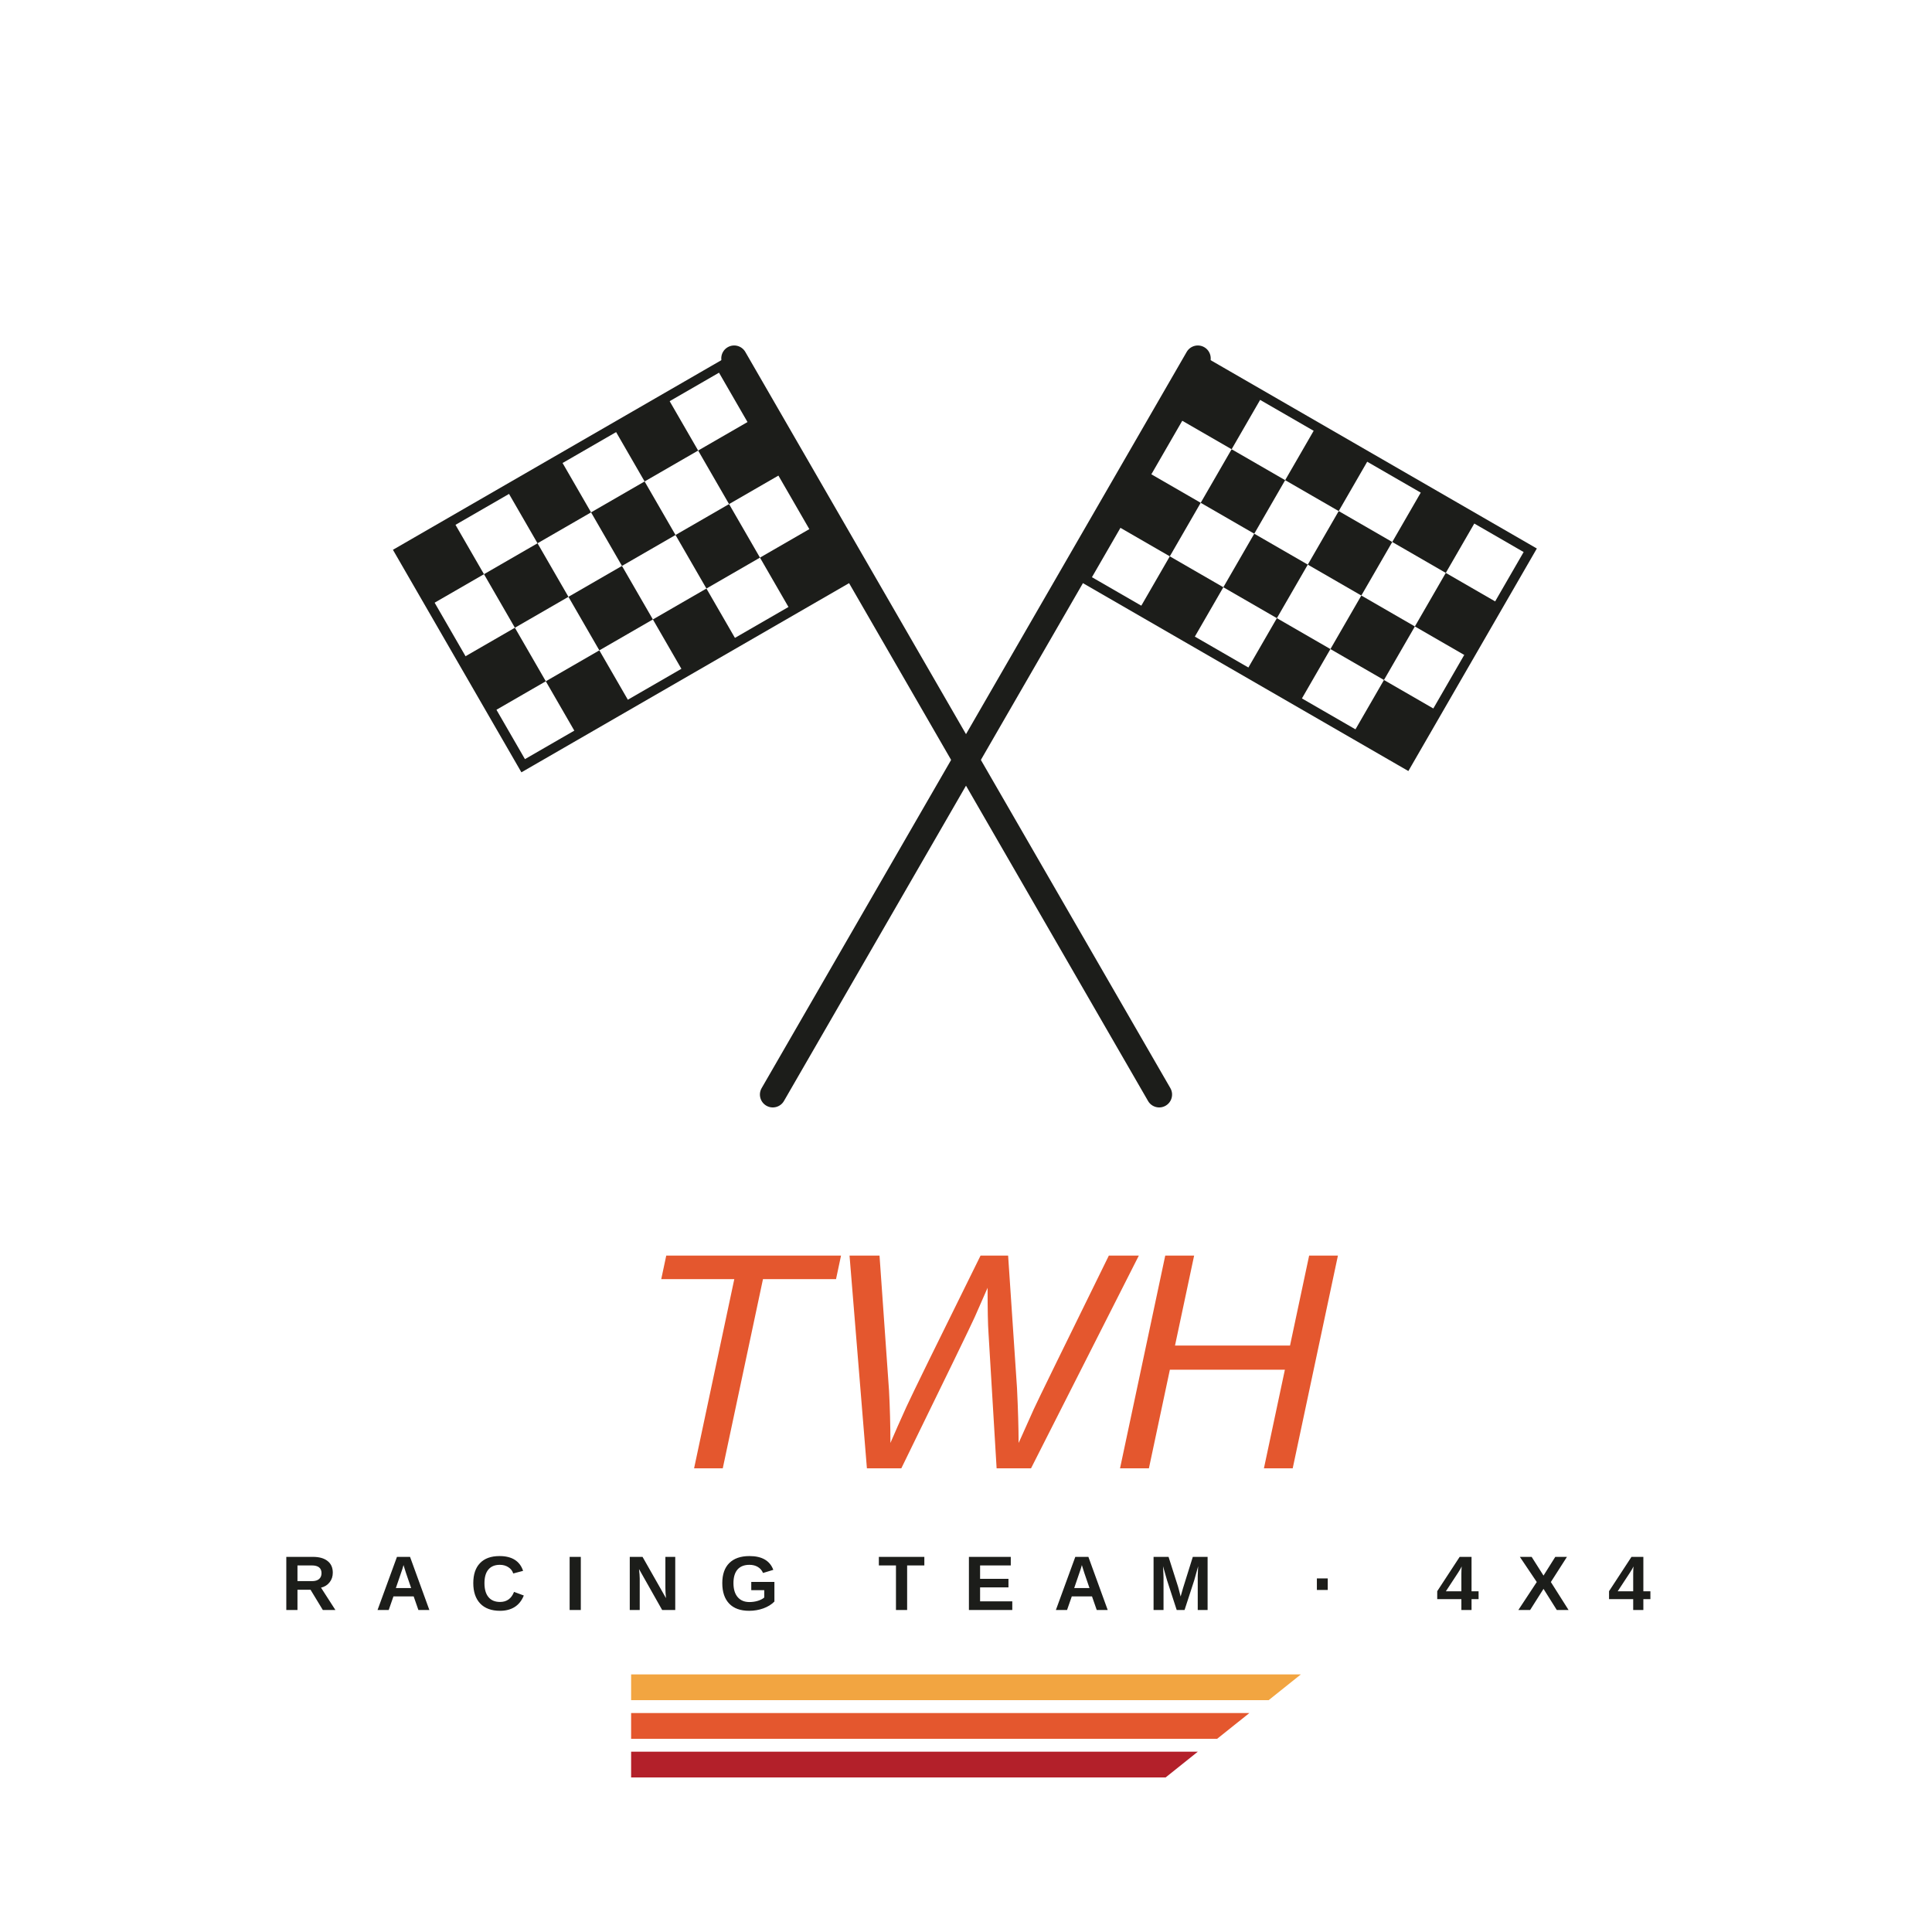
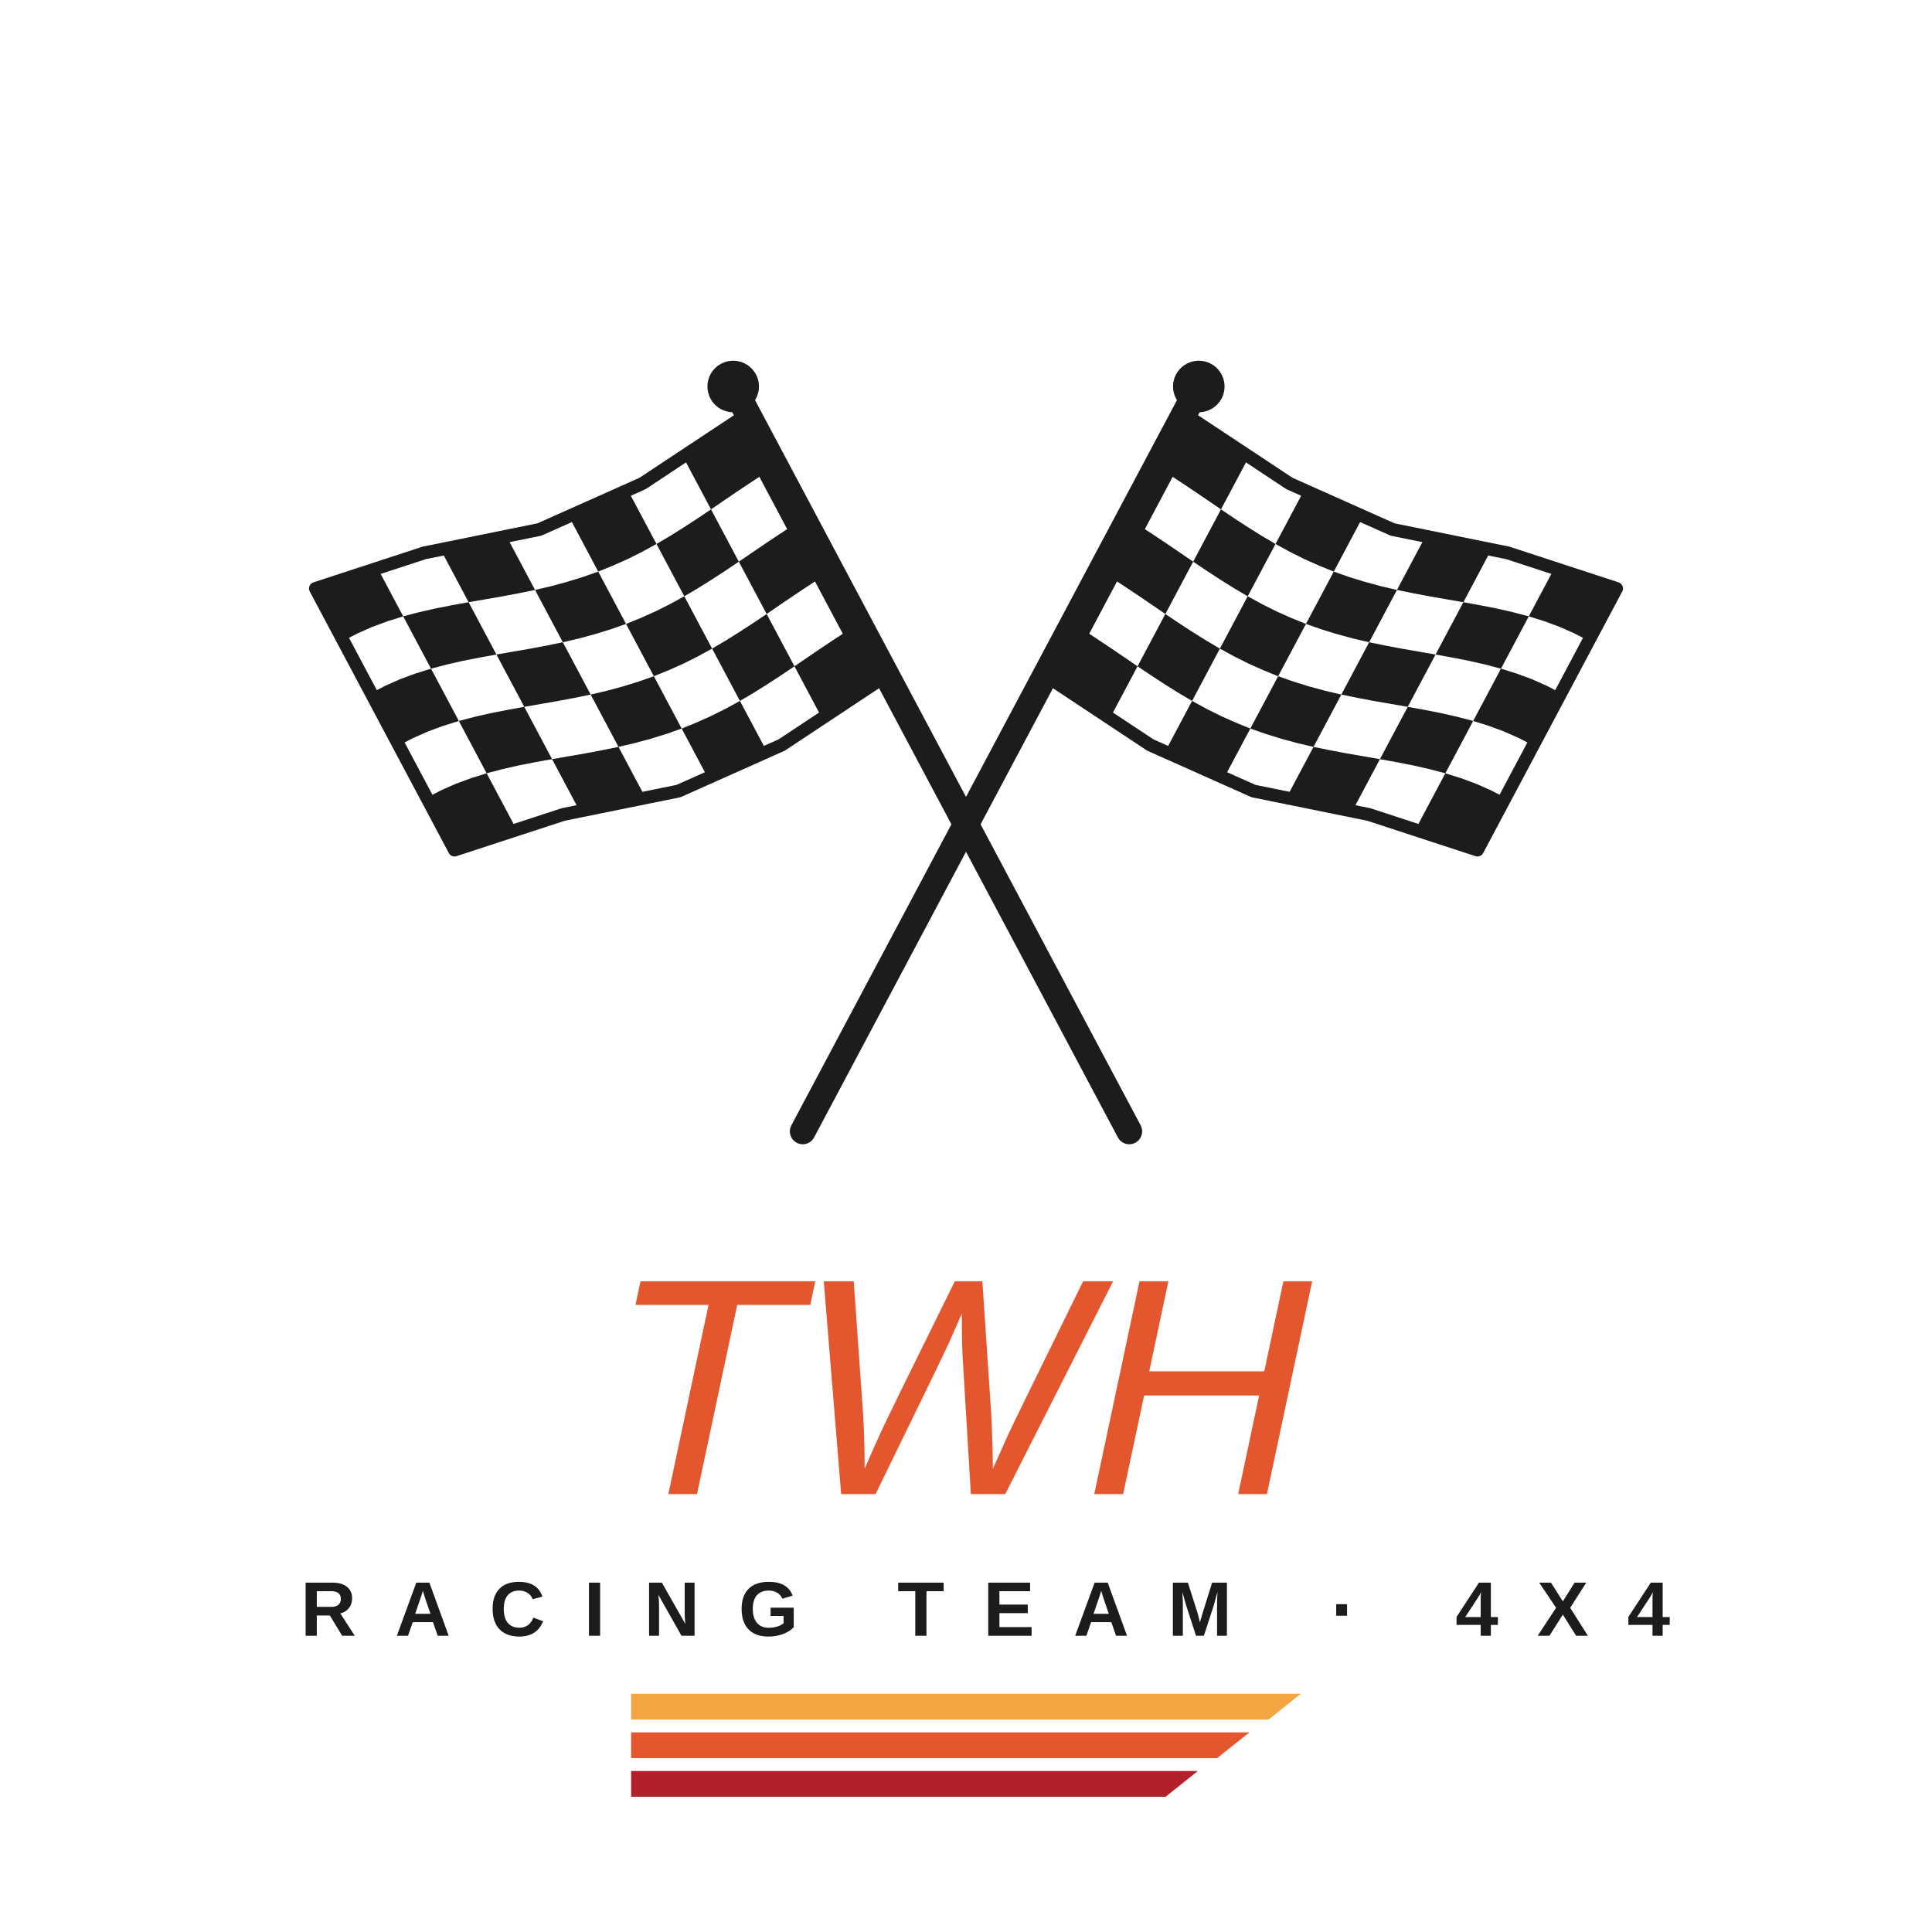
<svg xmlns="http://www.w3.org/2000/svg" width="1000" height="1000" viewBox="0 0 300 300">
-   <g transform="rotate(-30 150 118)">
-     <rect x="148" y="44" width="4" height="136" rx="2" fill="#1C1D1A" />
-     <g transform="translate(90 46)">
-       <rect x="0" y="0" width="9.6" height="9.6" fill="#1C1D1A" />
-       <rect x="19.2" y="0" width="9.6" height="9.6" fill="#1C1D1A" />
-       <rect x="38.4" y="0" width="9.6" height="9.6" fill="#1C1D1A" />
-       <rect x="9.6" y="9.6" width="9.6" height="9.6" fill="#1C1D1A" />
-       <rect x="28.8" y="9.6" width="9.6" height="9.6" fill="#1C1D1A" />
-       <rect x="48" y="9.6" width="9.6" height="9.6" fill="#1C1D1A" />
-       <rect x="0" y="19.2" width="9.6" height="9.6" fill="#1C1D1A" />
-       <rect x="19.2" y="19.2" width="9.6" height="9.6" fill="#1C1D1A" />
-       <rect x="38.4" y="19.2" width="9.6" height="9.6" fill="#1C1D1A" />
-       <rect x="9.6" y="28.8" width="9.6" height="9.6" fill="#1C1D1A" />
-       <rect x="28.8" y="28.8" width="9.6" height="9.6" fill="#1C1D1A" />
-       <rect x="48" y="28.8" width="9.6" height="9.6" fill="#1C1D1A" />
-       <rect width="57.6" height="38.4" fill="none" stroke="#1C1D1A" stroke-width="1.5" />
+   <g transform="rotate(-28 150 128)">
+     <rect x="148" y="52" width="4" height="132" rx="2" fill="#1C1D1A" />
+     <circle cx="150" cy="51" r="4" fill="#1C1D1A" />
+     <g transform="translate(148 56)">
+       <path d="M0 0 L-2.5 0.23 L-5 0.48 L-7.5 0.75 L-10 1.03 L-10 10.23 L-7.5 9.95 L-5 9.68 L-2.5 9.43 L0 9.2 Z M-20 1.8 L-22.5 1.83 L-25 1.77 L-27.5 1.6 L-30 1.34 L-30 10.54 L-27.5 10.8 L-25 10.97 L-22.5 11.03 L-20 11 Z M-40 -0.75 L-42.5 -1.49 L-45 -2.27 L-47.5 -3.09 L-50 -3.91 L-50 5.29 L-47.5 6.11 L-45 6.93 L-42.5 7.71 L-40 8.45 Z M-60 -6.74 L-62.5 -7.21 L-65 -7.55 L-67.5 -7.73 L-70 -7.76 L-70 1.44 L-67.5 1.47 L-65 1.65 L-62.5 1.99 L-60 2.46 Z M-10 10.23 L-12.5 10.49 L-15 10.71 L-17.5 10.89 L-20 11 L-20 20.2 L-17.5 20.09 L-15 19.91 L-12.5 19.69 L-10 19.43 Z M-30 10.54 L-32.5 10.16 L-35 9.68 L-37.5 9.11 L-40 8.45 L-40 17.65 L-37.5 18.31 L-35 18.88 L-32.5 19.36 L-30 19.74 Z M-50 5.29 L-52.5 4.49 L-55 3.73 L-57.5 3.05 L-60 2.46 L-60 11.66 L-57.5 12.25 L-55 12.93 L-52.5 13.69 L-50 14.49 Z M0 18.4 L-2.5 18.63 L-5 18.88 L-7.5 19.15 L-10 19.43 L-10 28.63 L-7.5 28.35 L-5 28.08 L-2.5 27.83 L0 27.6 Z M-20 20.2 L-22.5 20.23 L-25 20.17 L-27.5 20 L-30 19.74 L-30 28.94 L-27.5 29.2 L-25 29.37 L-22.5 29.43 L-20 29.4 Z M-40 17.65 L-42.5 16.91 L-45 16.13 L-47.5 15.31 L-50 14.49 L-50 23.69 L-47.5 24.51 L-45 25.33 L-42.5 26.11 L-40 26.85 Z M-60 11.66 L-62.5 11.19 L-65 10.85 L-67.5 10.67 L-70 10.64 L-70 19.84 L-67.5 19.87 L-65 20.05 L-62.5 20.39 L-60 20.86 Z M-10 28.63 L-12.5 28.89 L-15 29.11 L-17.5 29.29 L-20 29.4 L-20 38.6 L-17.5 38.49 L-15 38.31 L-12.5 38.09 L-10 37.83 Z M-30 28.94 L-32.5 28.56 L-35 28.08 L-37.5 27.51 L-40 26.85 L-40 36.05 L-37.5 36.71 L-35 37.28 L-32.5 37.76 L-30 38.14 Z M-50 23.69 L-52.5 22.89 L-55 22.13 L-57.5 21.45 L-60 20.86 L-60 30.06 L-57.5 30.65 L-55 31.33 L-52.5 32.09 L-50 32.89 Z M0 36.8 L-2.5 37.03 L-5 37.28 L-7.5 37.55 L-10 37.83 L-10 47.03 L-7.5 46.75 L-5 46.48 L-2.5 46.23 L0 46 Z M-20 38.6 L-22.5 38.63 L-25 38.57 L-27.5 38.4 L-30 38.14 L-30 47.34 L-27.5 47.6 L-25 47.77 L-22.5 47.83 L-20 47.8 Z M-40 36.05 L-42.5 35.31 L-45 34.53 L-47.5 33.71 L-50 32.89 L-50 42.09 L-47.5 42.91 L-45 43.73 L-42.5 44.51 L-40 45.25 Z M-60 30.06 L-62.5 29.59 L-65 29.25 L-67.5 29.07 L-70 29.04 L-70 38.24 L-67.5 38.27 L-65 38.45 L-62.5 38.79 L-60 39.26 Z " fill="#1C1D1A" />
+       <path d="M0 0 L-17.5 1.69 L-35 0.48 L-52.5 -4.71 L-70 -7.76 L-70 38.24 L-52.5 41.29 L-35 46.48 L-17.5 47.69 L0 46 Z" fill="none" stroke="#1C1D1A" stroke-width="2" stroke-linejoin="round" />
    </g>
  </g>
-   <g transform="rotate(30 150 118)">
-     <rect x="148" y="44" width="4" height="136" rx="2" fill="#1C1D1A" />
-     <g transform="translate(152 46)">
-       <rect x="0" y="0" width="9.6" height="9.6" fill="#1C1D1A" />
-       <rect x="19.2" y="0" width="9.6" height="9.6" fill="#1C1D1A" />
-       <rect x="38.4" y="0" width="9.6" height="9.6" fill="#1C1D1A" />
-       <rect x="9.6" y="9.6" width="9.6" height="9.6" fill="#1C1D1A" />
-       <rect x="28.8" y="9.6" width="9.6" height="9.6" fill="#1C1D1A" />
-       <rect x="48" y="9.6" width="9.6" height="9.6" fill="#1C1D1A" />
-       <rect x="0" y="19.2" width="9.6" height="9.6" fill="#1C1D1A" />
-       <rect x="19.2" y="19.2" width="9.6" height="9.6" fill="#1C1D1A" />
-       <rect x="38.4" y="19.2" width="9.6" height="9.6" fill="#1C1D1A" />
-       <rect x="9.6" y="28.8" width="9.6" height="9.6" fill="#1C1D1A" />
-       <rect x="28.8" y="28.8" width="9.6" height="9.6" fill="#1C1D1A" />
-       <rect x="48" y="28.8" width="9.6" height="9.6" fill="#1C1D1A" />
-       <rect width="57.6" height="38.4" fill="none" stroke="#1C1D1A" stroke-width="1.5" />
+   <g transform="rotate(28 150 128)">
+     <rect x="148" y="52" width="4" height="132" rx="2" fill="#1C1D1A" />
+     <circle cx="150" cy="51" r="4" fill="#1C1D1A" />
+     <g transform="translate(152 56)">
+       <path d="M0 0 L2.5 0.23 L5 0.48 L7.5 0.75 L10 1.03 L10 10.23 L7.5 9.95 L5 9.68 L2.5 9.43 L0 9.2 Z M20 1.8 L22.5 1.83 L25 1.77 L27.5 1.6 L30 1.34 L30 10.54 L27.5 10.8 L25 10.97 L22.5 11.03 L20 11 Z M40 -0.75 L42.5 -1.49 L45 -2.27 L47.5 -3.09 L50 -3.91 L50 5.29 L47.5 6.11 L45 6.93 L42.5 7.71 L40 8.45 Z M60 -6.74 L62.5 -7.21 L65 -7.55 L67.5 -7.73 L70 -7.76 L70 1.44 L67.5 1.47 L65 1.65 L62.5 1.99 L60 2.46 Z M10 10.23 L12.5 10.49 L15 10.71 L17.5 10.89 L20 11 L20 20.2 L17.5 20.09 L15 19.91 L12.5 19.69 L10 19.43 Z M30 10.54 L32.5 10.16 L35 9.68 L37.5 9.11 L40 8.45 L40 17.65 L37.5 18.31 L35 18.88 L32.5 19.36 L30 19.74 Z M50 5.29 L52.5 4.49 L55 3.73 L57.5 3.05 L60 2.46 L60 11.66 L57.5 12.25 L55 12.93 L52.5 13.69 L50 14.49 Z M0 18.4 L2.5 18.63 L5 18.88 L7.5 19.15 L10 19.43 L10 28.63 L7.5 28.35 L5 28.08 L2.5 27.83 L0 27.6 Z M20 20.2 L22.5 20.23 L25 20.17 L27.5 20 L30 19.74 L30 28.94 L27.5 29.2 L25 29.37 L22.5 29.43 L20 29.4 Z M40 17.65 L42.5 16.91 L45 16.13 L47.5 15.31 L50 14.49 L50 23.69 L47.5 24.51 L45 25.33 L42.5 26.11 L40 26.85 Z M60 11.66 L62.5 11.19 L65 10.85 L67.5 10.67 L70 10.64 L70 19.84 L67.5 19.87 L65 20.05 L62.5 20.39 L60 20.86 Z M10 28.63 L12.5 28.89 L15 29.11 L17.5 29.29 L20 29.4 L20 38.6 L17.5 38.49 L15 38.31 L12.5 38.09 L10 37.83 Z M30 28.94 L32.5 28.56 L35 28.08 L37.5 27.51 L40 26.85 L40 36.05 L37.5 36.71 L35 37.28 L32.5 37.76 L30 38.14 Z M50 23.69 L52.5 22.89 L55 22.13 L57.5 21.45 L60 20.86 L60 30.06 L57.5 30.65 L55 31.33 L52.5 32.09 L50 32.89 Z M0 36.8 L2.5 37.03 L5 37.28 L7.5 37.55 L10 37.83 L10 47.03 L7.5 46.75 L5 46.48 L2.5 46.23 L0 46 Z M20 38.6 L22.5 38.63 L25 38.57 L27.5 38.4 L30 38.14 L30 47.34 L27.5 47.6 L25 47.77 L22.5 47.83 L20 47.8 Z M40 36.05 L42.5 35.31 L45 34.53 L47.5 33.71 L50 32.89 L50 42.09 L47.5 42.91 L45 43.73 L42.5 44.51 L40 45.25 Z M60 30.06 L62.5 29.59 L65 29.25 L67.5 29.07 L70 29.04 L70 38.24 L67.5 38.27 L65 38.45 L62.5 38.79 L60 39.26 Z " fill="#1C1D1A" />
+       <path d="M0 0 L17.5 1.69 L35 0.48 L52.5 -4.71 L70 -7.76 L70 38.24 L52.5 41.29 L35 46.48 L17.5 47.69 L0 46 Z" fill="none" stroke="#1C1D1A" stroke-width="2" stroke-linejoin="round" />
    </g>
  </g>
-   <g transform="translate(150 228) skewX(-12)">
+   <g transform="translate(146 232) skewX(-12)">
    <text x="0" y="0" font-family="'Arial Black', 'Segoe UI Black', Arial, sans-serif" font-size="48" fill="#E4572E" text-anchor="middle">TWH</text>
  </g>
-   <text x="150" y="250" font-family="Bahnschrift, 'Arial Narrow', Arial, sans-serif" font-size="12" fill="#1C1D1A" text-anchor="middle" font-weight="700" style="font-stretch:condensed" letter-spacing="6">RACING TEAM · 4X4</text>
-   <path d="M98 260 H202 L197 264 H98 Z" fill="#F2A541" />
-   <path d="M98 266 H194 L189 270 H98 Z" fill="#E4572E" />
-   <path d="M98 272 H186 L181 276 H98 Z" fill="#B3202A" />
+   <text x="153" y="254" font-family="Bahnschrift, 'Arial Narrow', Arial, sans-serif" font-size="12" fill="#1C1D1A" text-anchor="middle" font-weight="700" style="font-stretch:condensed" letter-spacing="6">RACING TEAM · 4X4</text>
+   <path d="M98 263 H202 L197 267 H98 Z" fill="#F2A541" />
+   <path d="M98 269 H194 L189 273 H98 Z" fill="#E4572E" />
+   <path d="M98 275 H186 L181 279 H98 Z" fill="#B3202A" />
</svg>
